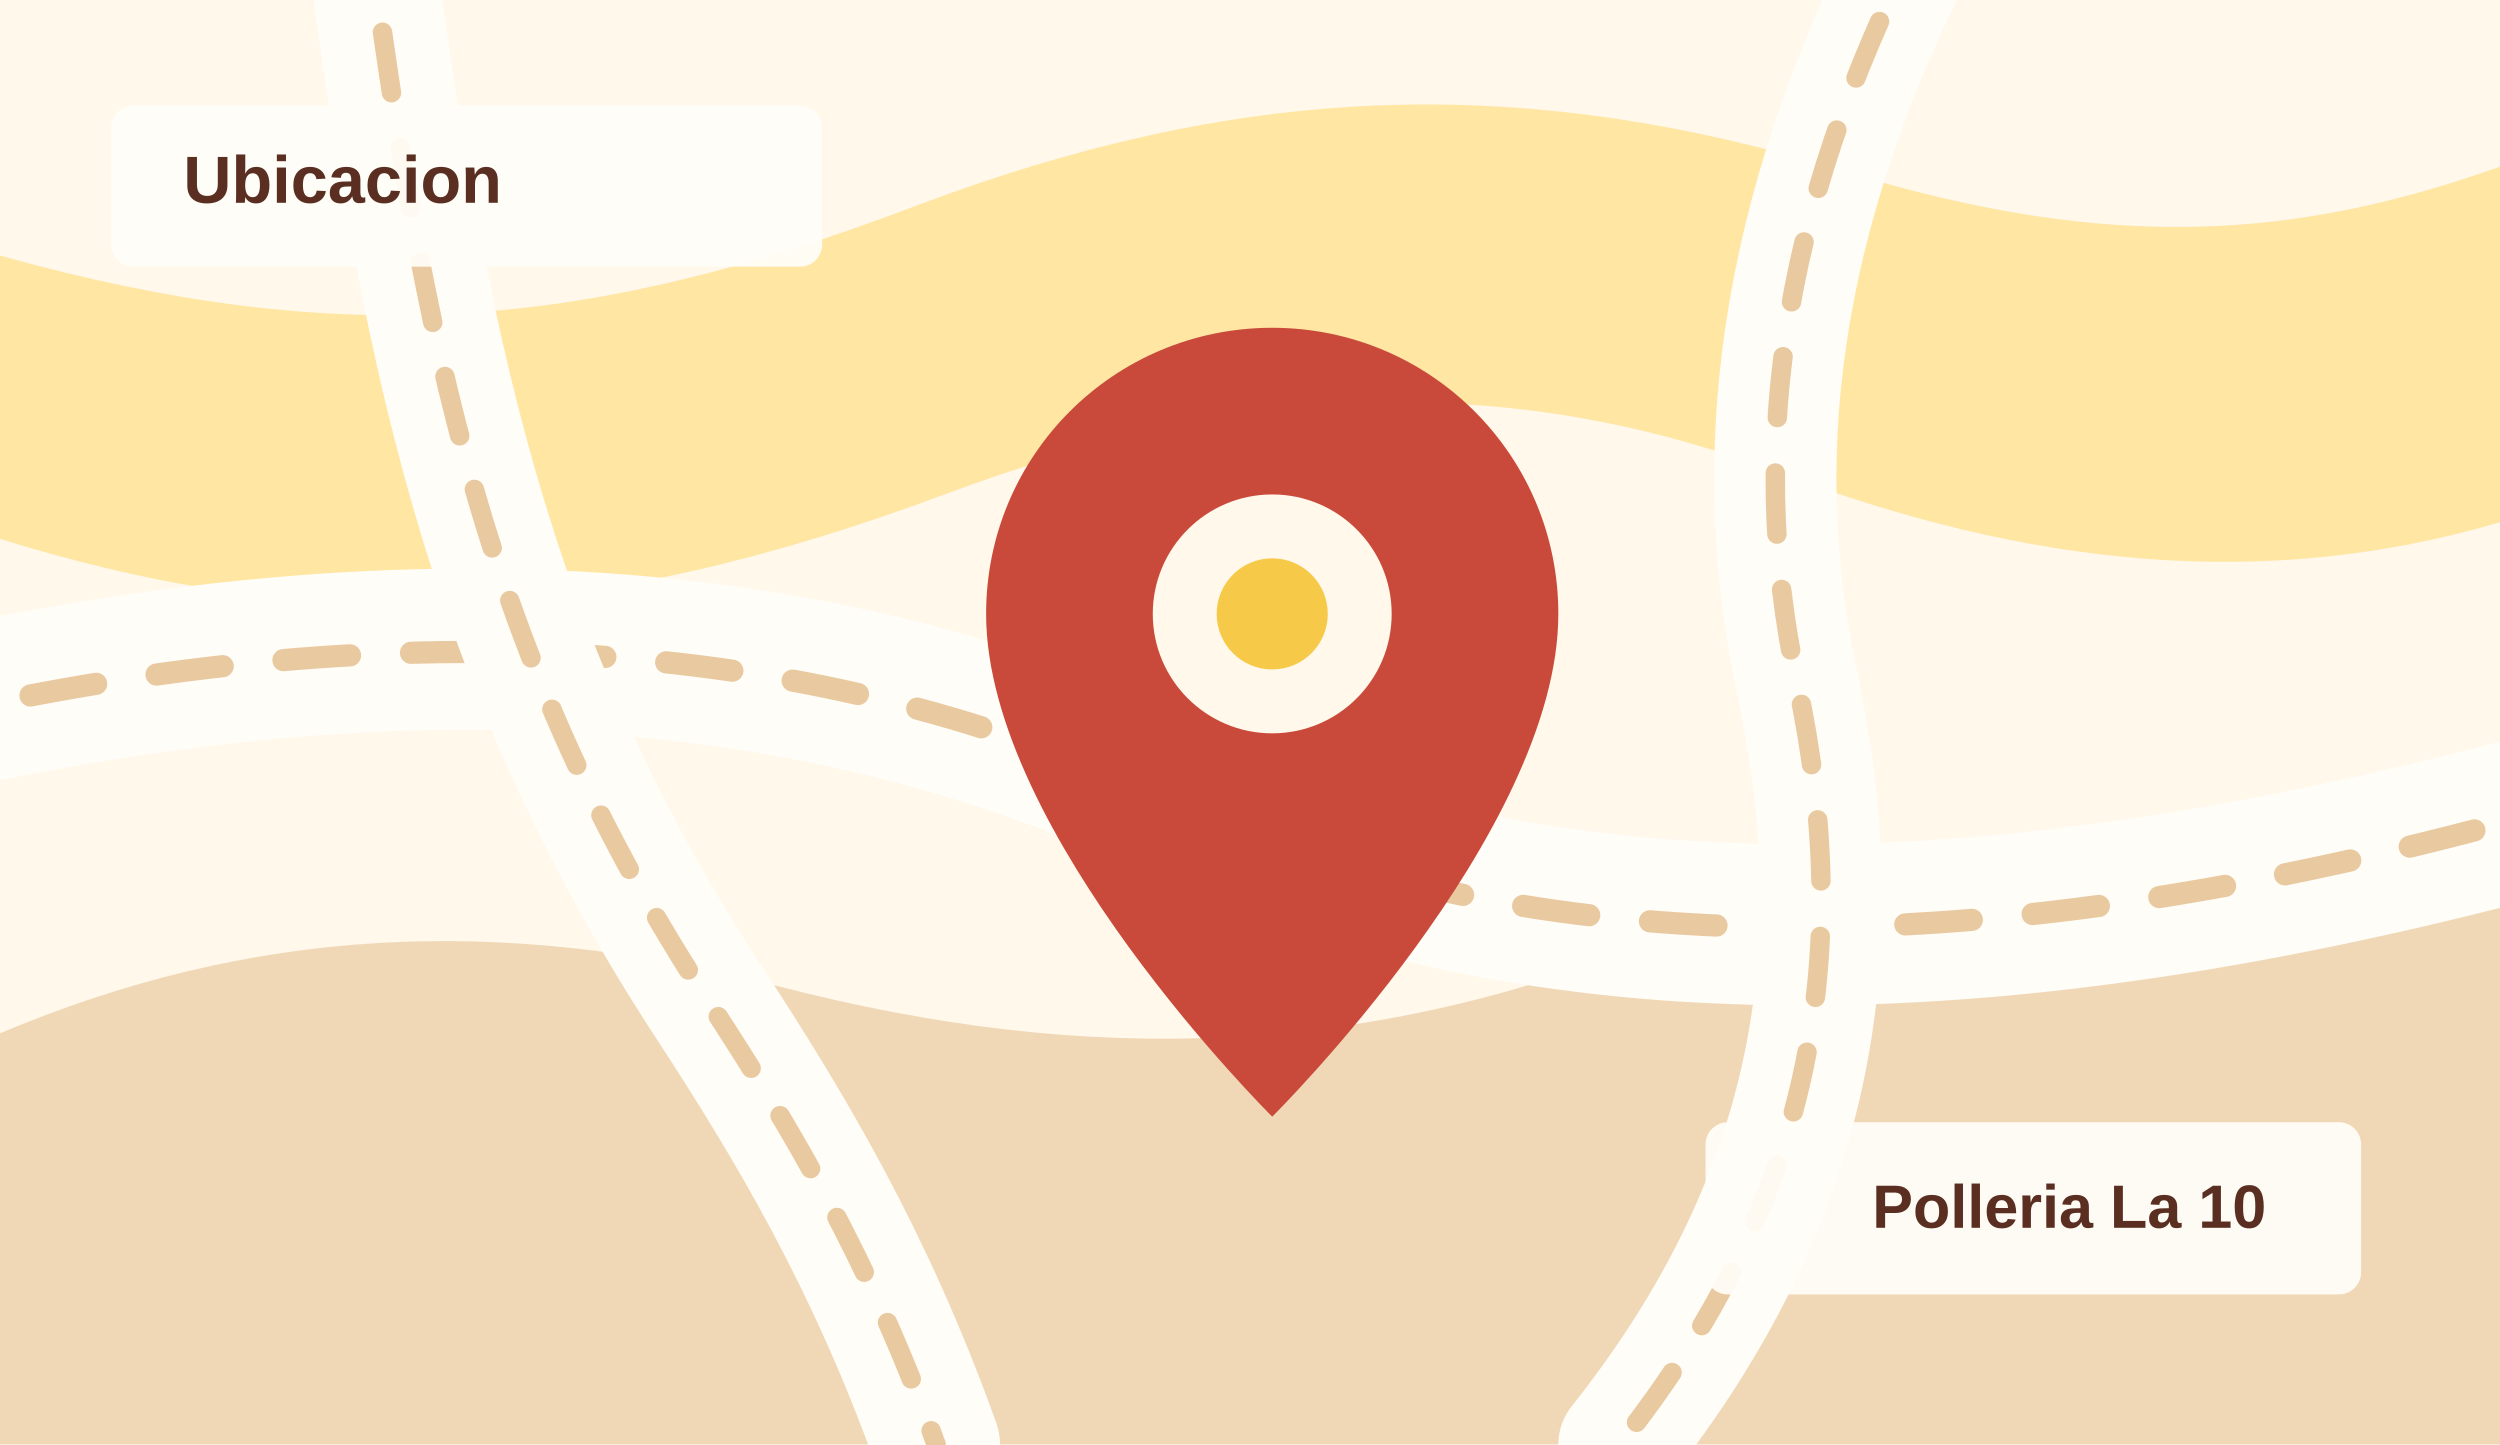
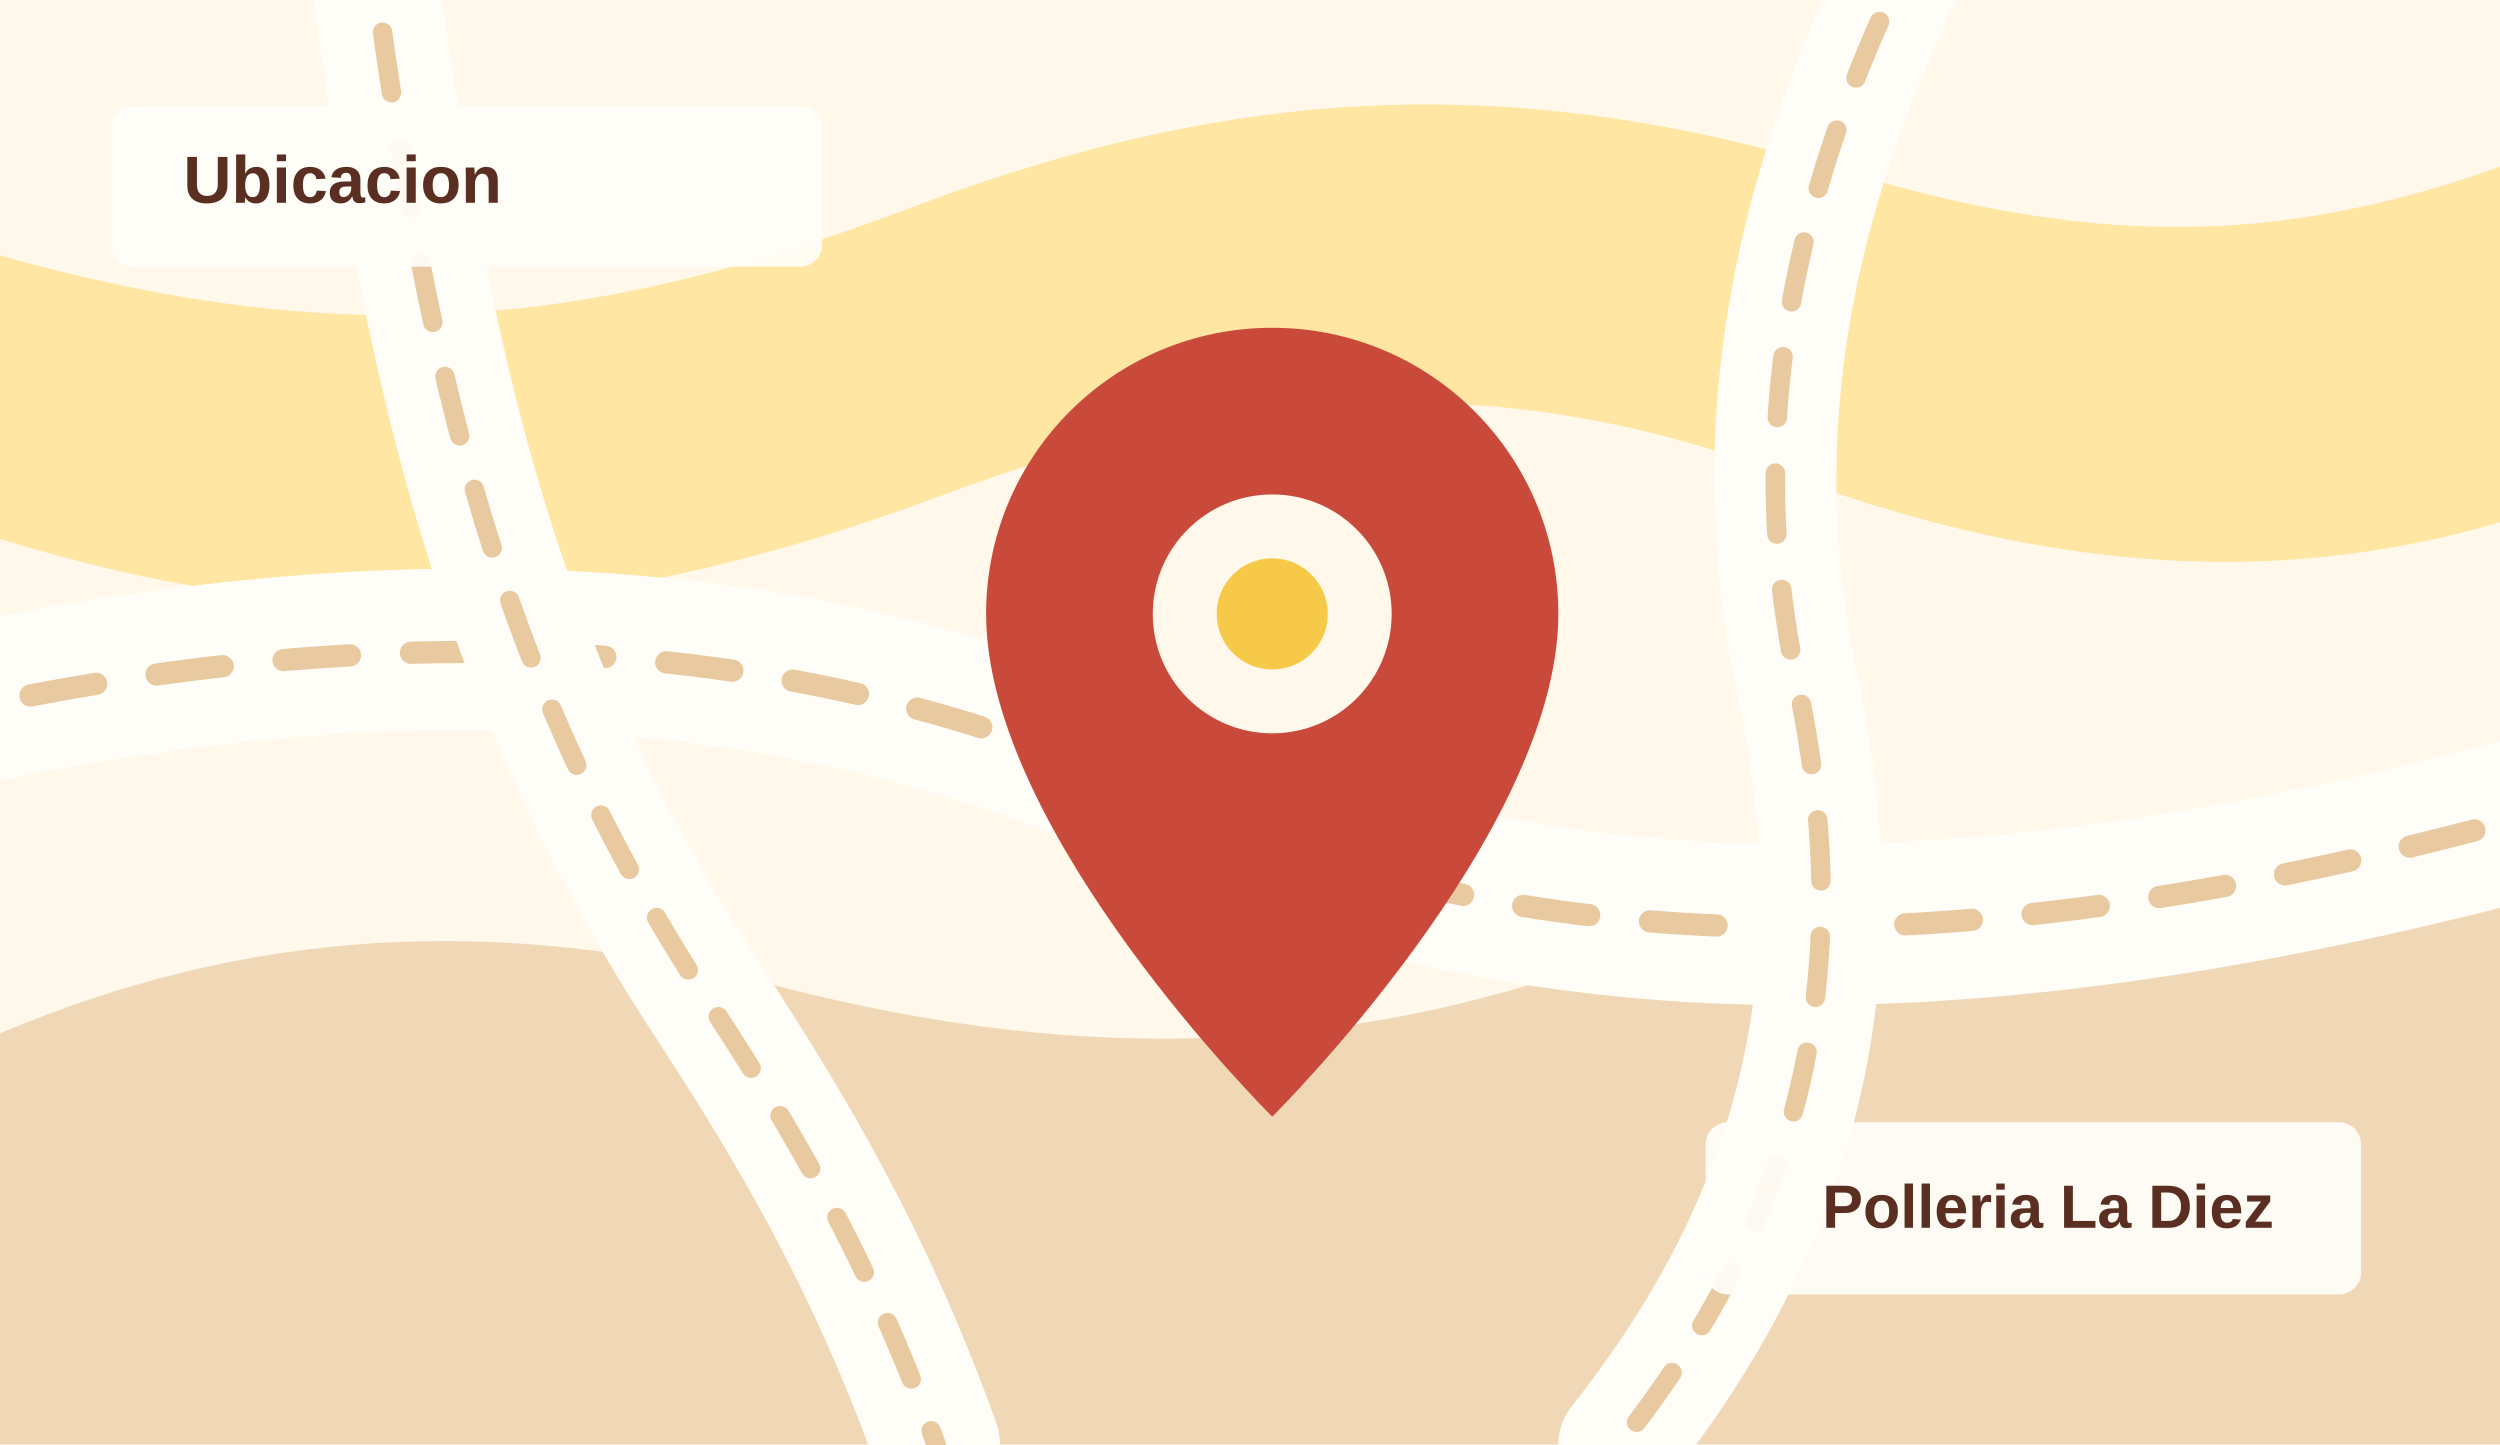
<svg xmlns="http://www.w3.org/2000/svg" viewBox="0 0 900 520" role="img" aria-labelledby="title desc">
  <rect width="900" height="520" fill="#fff8eb" />
  <path d="M0 92c125 35 214 26 330-18 114-43 215-49 335-12 95 29 162 24 235-2v128c-85 25-170 16-260-18-99-37-193-32-300 8-126 47-224 52-340 16z" fill="#ffe6a3" />
  <path d="M0 372c90-38 179-43 280-17 112 29 213 26 320-18 112-46 204-48 300-19v202H0z" fill="#f0d8b7" />
  <path d="M-40 260C138 218 290 226 420 286c126 58 286 67 520 0" fill="none" stroke="#fffdf8" stroke-width="58" stroke-linecap="round" />
  <path d="M-34 260C139 219 290 228 416 286c128 59 289 68 518 1" fill="none" stroke="#e9c9a0" stroke-width="8" stroke-linecap="round" stroke-dasharray="24 22" />
  <path d="M132-30c20 152 42 267 124 392 28 43 57 91 81 158" fill="none" stroke="#fffdf8" stroke-width="46" stroke-linecap="round" />
  <path d="M132-30c20 152 42 267 124 392 28 43 57 91 81 158" fill="none" stroke="#e9c9a0" stroke-width="7" stroke-linecap="round" stroke-dasharray="22 20" />
  <path d="M695-30c-52 98-67 188-48 276 21 99 5 187-64 274" fill="none" stroke="#fffdf8" stroke-width="44" stroke-linecap="round" />
  <path d="M695-30c-52 98-67 188-48 276 21 99 5 187-64 274" fill="none" stroke="#e9c9a0" stroke-width="7" stroke-linecap="round" stroke-dasharray="22 20" />
  <circle cx="458" cy="255" r="86" fill="#fffdf8" opacity="0.88" />
  <path d="M458 118c-57 0-103 46-103 103 0 79 103 181 103 181s103-102 103-181c0-57-46-103-103-103z" fill="#c94a3a" />
  <circle cx="458" cy="221" r="43" fill="#fff8eb" />
  <circle cx="458" cy="221" r="20" fill="#f7c948" />
  <rect x="40" y="38" width="256" height="58" rx="8" fill="#fffdf8" opacity="0.94" />
  <text x="66" y="73" fill="#5a2f22" font-family="Segoe UI, Arial, sans-serif" font-size="24" font-weight="800">Ubicacion</text>
  <rect x="614" y="404" width="236" height="62" rx="8" fill="#fffdf8" opacity="0.94" />
-   <text x="674" y="442" fill="#5a2f22" font-family="Segoe UI, Arial, sans-serif" font-size="22" font-weight="800">Polleria La 10</text>
+   <text x="656" y="442" fill="#5a2f22" font-family="Segoe UI, Arial, sans-serif" font-size="22" font-weight="800">Polleria La Diez</text>
</svg>
